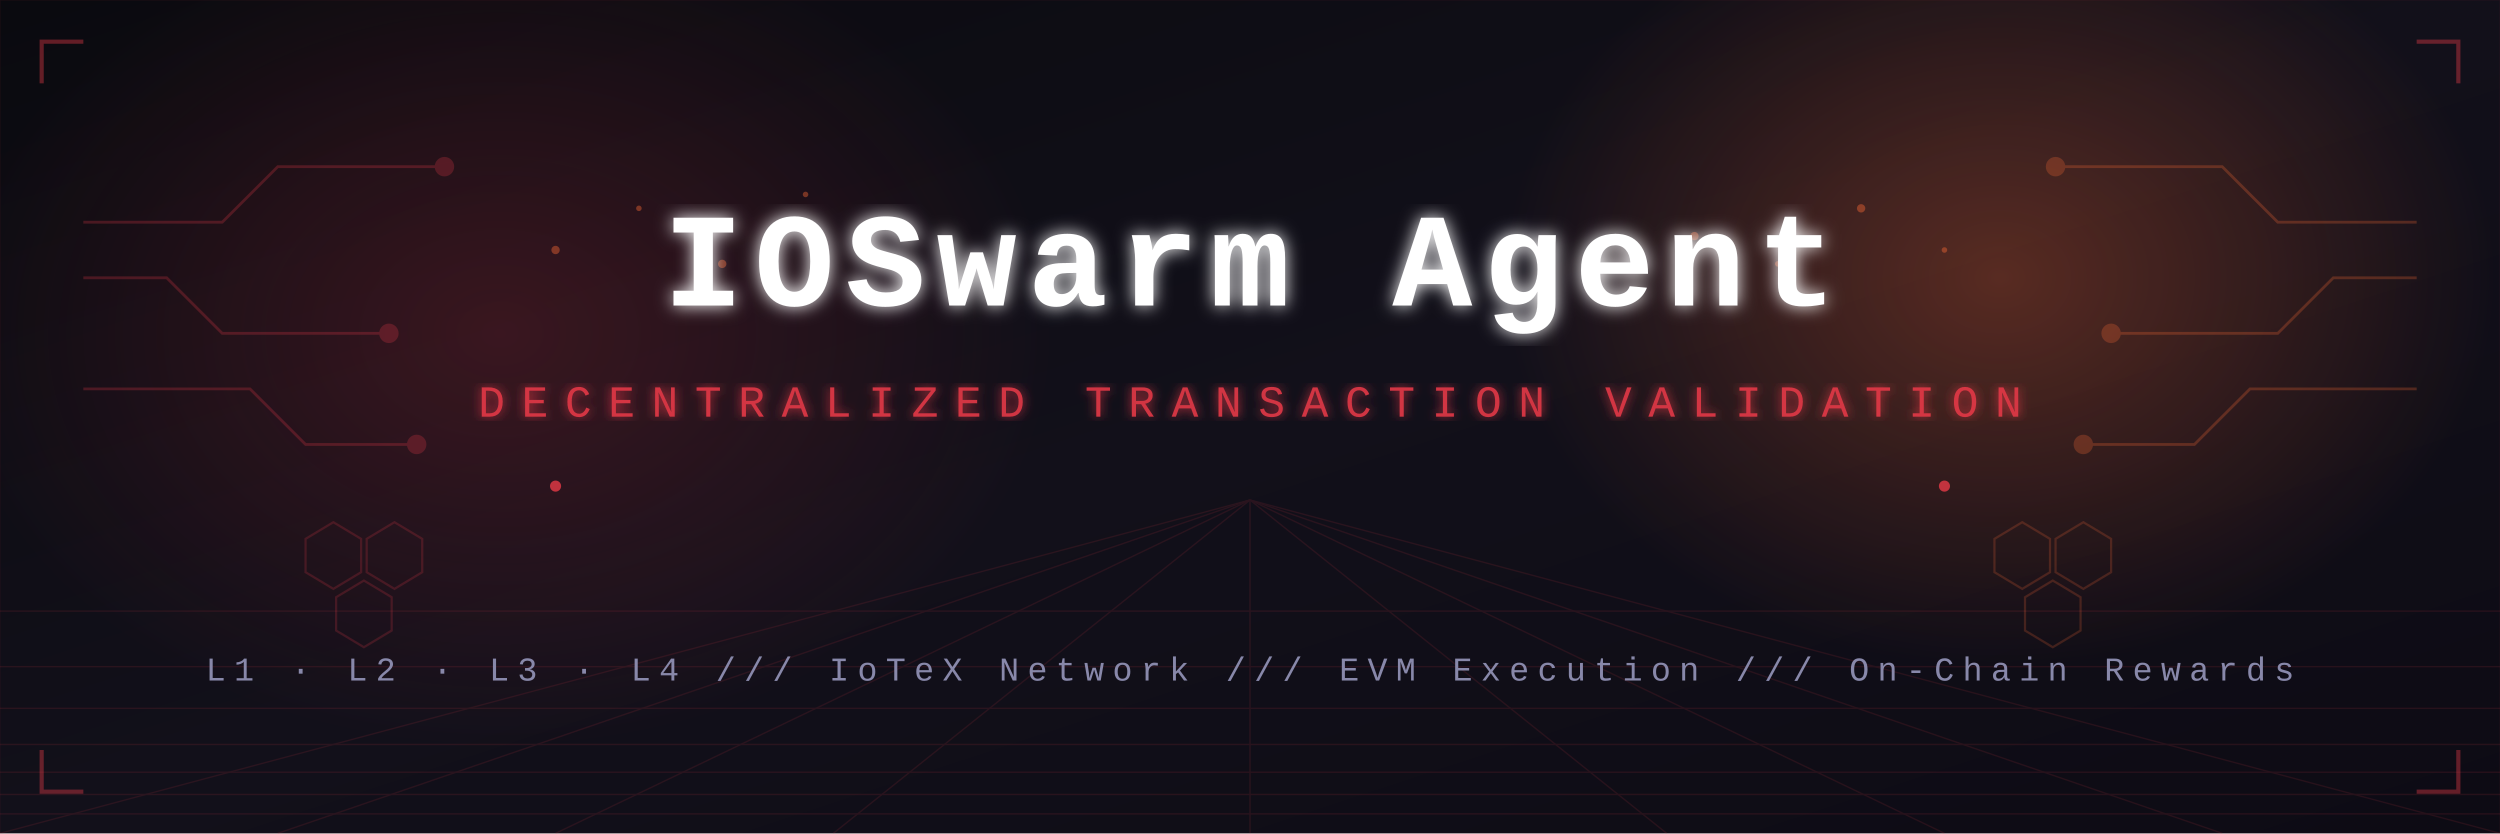
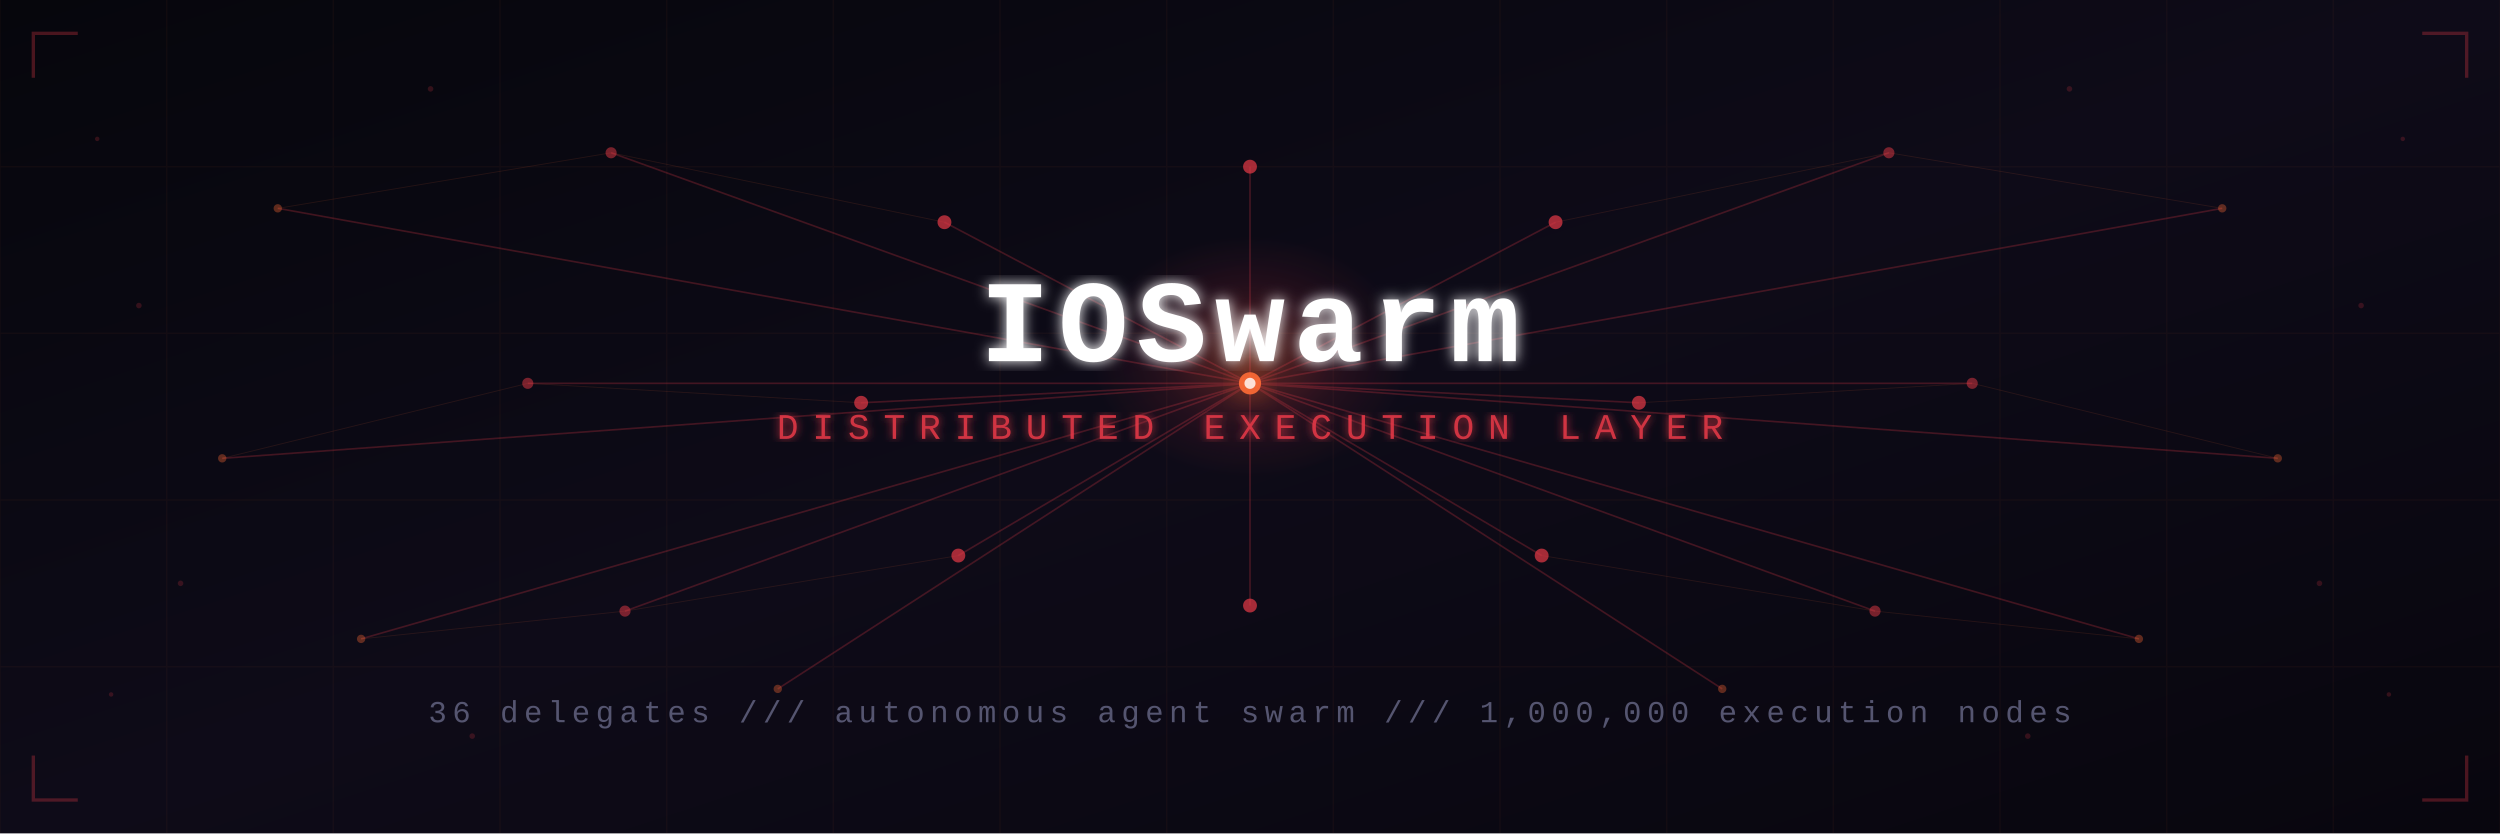
<svg xmlns="http://www.w3.org/2000/svg" width="900" height="300" viewBox="0 0 900 300">
  <defs>
    <linearGradient id="bg" x1="0%" y1="0%" x2="100%" y2="100%">
-       <stop offset="0%" style="stop-color:#0a0a0f;stop-opacity:1" />
-       <stop offset="50%" style="stop-color:#12101a;stop-opacity:1" />
-       <stop offset="100%" style="stop-color:#0d0b14;stop-opacity:1" />
+       <stop offset="0%" style="stop-color:#06060c;stop-opacity:1" />
+       <stop offset="50%" style="stop-color:#0e0b18;stop-opacity:1" />
+       <stop offset="100%" style="stop-color:#08060e;stop-opacity:1" />
    </linearGradient>
    <linearGradient id="glow" x1="0%" y1="0%" x2="100%" y2="0%">
-       <stop offset="0%" style="stop-color:#e63946;stop-opacity:0.8" />
-       <stop offset="50%" style="stop-color:#ff6b35;stop-opacity:1" />
-       <stop offset="100%" style="stop-color:#e63946;stop-opacity:0.8" />
+       <stop offset="0%" style="stop-color:#e63946;stop-opacity:0.6" />
+       <stop offset="50%" style="stop-color:#ff6b35;stop-opacity:0.9" />
+       <stop offset="100%" style="stop-color:#e63946;stop-opacity:0.6" />
    </linearGradient>
-     <linearGradient id="gridGlow" x1="0%" y1="0%" x2="0%" y2="100%">
-       <stop offset="0%" style="stop-color:#e63946;stop-opacity:0.15" />
+     <radialGradient id="coreGlow" cx="50%" cy="46%" r="18%">
+       <stop offset="0%" style="stop-color:#ff6b35;stop-opacity:0.35" />
+       <stop offset="60%" style="stop-color:#e63946;stop-opacity:0.1" />
      <stop offset="100%" style="stop-color:#e63946;stop-opacity:0" />
-     </linearGradient>
-     <radialGradient id="orb1" cx="50%" cy="50%" r="50%">
-       <stop offset="0%" style="stop-color:#ff6b35;stop-opacity:0.3" />
+     </radialGradient>
+     <radialGradient id="nodeGlow" cx="50%" cy="50%" r="50%">
+       <stop offset="0%" style="stop-color:#ff6b35;stop-opacity:0.6" />
      <stop offset="100%" style="stop-color:#ff6b35;stop-opacity:0" />
    </radialGradient>
-     <radialGradient id="orb2" cx="50%" cy="50%" r="50%">
-       <stop offset="0%" style="stop-color:#e63946;stop-opacity:0.2" />
-       <stop offset="100%" style="stop-color:#e63946;stop-opacity:0" />
-     </radialGradient>
    <filter id="textGlow">
-       <feGaussianBlur stdDeviation="3" result="blur" />
+       <feGaussianBlur stdDeviation="2.5" result="blur" />
      <feMerge>
        <feMergeNode in="blur" />
        <feMergeNode in="SourceGraphic" />
      </feMerge>
    </filter>
    <filter id="softGlow">
-       <feGaussianBlur stdDeviation="2" result="blur" />
+       <feGaussianBlur stdDeviation="1.5" result="blur" />
      <feMerge>
        <feMergeNode in="blur" />
        <feMergeNode in="SourceGraphic" />
      </feMerge>
    </filter>
+     <filter id="nodeBlur">
+       <feGaussianBlur stdDeviation="3" />
+     </filter>
  </defs>
  <rect width="900" height="300" fill="url(#bg)" />
-   <g opacity="0.12" stroke="#e63946" stroke-width="0.5">
-     <line x1="0" y1="220" x2="900" y2="220" />
-     <line x1="0" y1="240" x2="900" y2="240" />
-     <line x1="0" y1="255" x2="900" y2="255" />
-     <line x1="0" y1="268" x2="900" y2="268" />
-     <line x1="0" y1="278" x2="900" y2="278" />
-     <line x1="0" y1="286" x2="900" y2="286" />
-     <line x1="0" y1="293" x2="900" y2="293" />
-     <line x1="450" y1="180" x2="0" y2="300" />
-     <line x1="450" y1="180" x2="100" y2="300" />
-     <line x1="450" y1="180" x2="200" y2="300" />
-     <line x1="450" y1="180" x2="300" y2="300" />
-     <line x1="450" y1="180" x2="450" y2="300" />
-     <line x1="450" y1="180" x2="600" y2="300" />
-     <line x1="450" y1="180" x2="700" y2="300" />
-     <line x1="450" y1="180" x2="800" y2="300" />
-     <line x1="450" y1="180" x2="900" y2="300" />
+   <g opacity="0.04" stroke="#ff6b35">
+     <line x1="0" y1="0" x2="0" y2="300" stroke-width="0.5" />
+     <line x1="60" y1="0" x2="60" y2="300" stroke-width="0.5" />
+     <line x1="120" y1="0" x2="120" y2="300" stroke-width="0.5" />
+     <line x1="180" y1="0" x2="180" y2="300" stroke-width="0.5" />
+     <line x1="240" y1="0" x2="240" y2="300" stroke-width="0.5" />
+     <line x1="300" y1="0" x2="300" y2="300" stroke-width="0.5" />
+     <line x1="360" y1="0" x2="360" y2="300" stroke-width="0.5" />
+     <line x1="420" y1="0" x2="420" y2="300" stroke-width="0.5" />
+     <line x1="480" y1="0" x2="480" y2="300" stroke-width="0.5" />
+     <line x1="540" y1="0" x2="540" y2="300" stroke-width="0.5" />
+     <line x1="600" y1="0" x2="600" y2="300" stroke-width="0.5" />
+     <line x1="660" y1="0" x2="660" y2="300" stroke-width="0.5" />
+     <line x1="720" y1="0" x2="720" y2="300" stroke-width="0.5" />
+     <line x1="780" y1="0" x2="780" y2="300" stroke-width="0.5" />
+     <line x1="840" y1="0" x2="840" y2="300" stroke-width="0.5" />
+     <line x1="900" y1="0" x2="900" y2="300" stroke-width="0.5" />
+     <line x1="0" y1="60" x2="900" y2="60" stroke-width="0.5" />
+     <line x1="0" y1="120" x2="900" y2="120" stroke-width="0.5" />
+     <line x1="0" y1="180" x2="900" y2="180" stroke-width="0.5" />
+     <line x1="0" y1="240" x2="900" y2="240" stroke-width="0.5" />
  </g>
-   <ellipse cx="180" cy="120" rx="200" ry="150" fill="url(#orb2)" />
-   <ellipse cx="720" cy="100" rx="180" ry="140" fill="url(#orb1)" />
-   <g stroke="#e63946" stroke-width="1" fill="none" opacity="0.25">
-     <path d="M 30 80 L 80 80 L 100 60 L 160 60" />
-     <path d="M 30 100 L 60 100 L 80 120 L 140 120" />
-     <path d="M 30 140 L 90 140 L 110 160 L 150 160" />
-     <circle cx="160" cy="60" r="3" fill="#e63946" />
-     <circle cx="140" cy="120" r="3" fill="#e63946" />
-     <circle cx="150" cy="160" r="3" fill="#e63946" />
+   <ellipse cx="450" cy="138" rx="160" ry="120" fill="url(#coreGlow)" />
+   <g stroke="#e63946" stroke-width="0.6" opacity="0.25">
+     <line x1="450" y1="138" x2="340" y2="80" />
+     <line x1="450" y1="138" x2="560" y2="80" />
+     <line x1="450" y1="138" x2="310" y2="145" />
+     <line x1="450" y1="138" x2="590" y2="145" />
+     <line x1="450" y1="138" x2="345" y2="200" />
+     <line x1="450" y1="138" x2="555" y2="200" />
+     <line x1="450" y1="138" x2="450" y2="60" />
+     <line x1="450" y1="138" x2="450" y2="218" />
+     <line x1="450" y1="138" x2="220" y2="55" />
+     <line x1="450" y1="138" x2="680" y2="55" />
+     <line x1="450" y1="138" x2="190" y2="138" />
+     <line x1="450" y1="138" x2="710" y2="138" />
+     <line x1="450" y1="138" x2="225" y2="220" />
+     <line x1="450" y1="138" x2="675" y2="220" />
+     <line x1="450" y1="138" x2="100" y2="75" />
+     <line x1="450" y1="138" x2="800" y2="75" />
+     <line x1="450" y1="138" x2="80" y2="165" />
+     <line x1="450" y1="138" x2="820" y2="165" />
+     <line x1="450" y1="138" x2="130" y2="230" />
+     <line x1="450" y1="138" x2="770" y2="230" />
+     <line x1="450" y1="138" x2="280" y2="248" />
+     <line x1="450" y1="138" x2="620" y2="248" />
  </g>
-   <g stroke="#ff6b35" stroke-width="1" fill="none" opacity="0.25">
-     <path d="M 870 80 L 820 80 L 800 60 L 740 60" />
-     <path d="M 870 100 L 840 100 L 820 120 L 760 120" />
-     <path d="M 870 140 L 810 140 L 790 160 L 750 160" />
-     <circle cx="740" cy="60" r="3" fill="#ff6b35" />
-     <circle cx="760" cy="120" r="3" fill="#ff6b35" />
-     <circle cx="750" cy="160" r="3" fill="#ff6b35" />
+   <g stroke="#ff6b35" stroke-width="0.3" opacity="0.12">
+     <line x1="340" y1="80" x2="220" y2="55" />
+     <line x1="560" y1="80" x2="680" y2="55" />
+     <line x1="310" y1="145" x2="190" y2="138" />
+     <line x1="590" y1="145" x2="710" y2="138" />
+     <line x1="345" y1="200" x2="225" y2="220" />
+     <line x1="555" y1="200" x2="675" y2="220" />
+     <line x1="220" y1="55" x2="100" y2="75" />
+     <line x1="680" y1="55" x2="800" y2="75" />
+     <line x1="190" y1="138" x2="80" y2="165" />
+     <line x1="710" y1="138" x2="820" y2="165" />
+     <line x1="225" y1="220" x2="130" y2="230" />
+     <line x1="675" y1="220" x2="770" y2="230" />
  </g>
-   <g transform="translate(120, 200)" opacity="0.2" stroke="#e63946" fill="none" stroke-width="0.8">
-     <polygon points="0,-12 10,-6 10,6 0,12 -10,6 -10,-6" />
-     <polygon points="22,-12 32,-6 32,6 22,12 12,6 12,-6" />
-     <polygon points="11,9 21,15 21,27 11,33 1,27 1,15" />
+   <circle cx="450" cy="138" r="8" fill="#ff6b35" opacity="0.15" filter="url(#nodeBlur)" />
+   <circle cx="450" cy="138" r="4" fill="#ff6b35" opacity="0.9" />
+   <circle cx="450" cy="138" r="2" fill="#ffffff" opacity="0.8" />
+   <g fill="#e63946" opacity="0.7">
+     <circle cx="340" cy="80" r="2.5" />
+     <circle cx="560" cy="80" r="2.5" />
+     <circle cx="310" cy="145" r="2.5" />
+     <circle cx="590" cy="145" r="2.5" />
+     <circle cx="345" cy="200" r="2.5" />
+     <circle cx="555" cy="200" r="2.5" />
+     <circle cx="450" cy="60" r="2.5" />
+     <circle cx="450" cy="218" r="2.5" />
  </g>
-   <g transform="translate(750, 200)" opacity="0.2" stroke="#ff6b35" fill="none" stroke-width="0.8">
-     <polygon points="0,-12 10,-6 10,6 0,12 -10,6 -10,-6" />
-     <polygon points="-22,-12 -12,-6 -12,6 -22,12 -32,6 -32,-6" />
-     <polygon points="-11,9 -1,15 -1,27 -11,33 -21,27 -21,15" />
+   <g fill="#e63946" opacity="0.5">
+     <circle cx="220" cy="55" r="2" />
+     <circle cx="680" cy="55" r="2" />
+     <circle cx="190" cy="138" r="2" />
+     <circle cx="710" cy="138" r="2" />
+     <circle cx="225" cy="220" r="2" />
+     <circle cx="675" cy="220" r="2" />
  </g>
-   <g fill="#ff6b35" opacity="0.4">
-     <circle cx="200" cy="90" r="1.5" />
-     <circle cx="230" cy="75" r="1" />
-     <circle cx="260" cy="95" r="1.5" />
-     <circle cx="290" cy="70" r="1" />
-     <circle cx="610" cy="85" r="1.5" />
-     <circle cx="640" cy="95" r="1" />
-     <circle cx="670" cy="75" r="1.5" />
-     <circle cx="700" cy="90" r="1" />
+   <g fill="#ff6b35" opacity="0.35">
+     <circle cx="100" cy="75" r="1.5" />
+     <circle cx="800" cy="75" r="1.5" />
+     <circle cx="80" cy="165" r="1.5" />
+     <circle cx="820" cy="165" r="1.5" />
+     <circle cx="130" cy="230" r="1.5" />
+     <circle cx="770" cy="230" r="1.5" />
+     <circle cx="280" cy="248" r="1.5" />
+     <circle cx="620" cy="248" r="1.5" />
  </g>
-   <line x1="200" y1="175" x2="700" y2="175" stroke="url(#glow)" stroke-width="1" opacity="0.6" />
-   <circle cx="200" cy="175" r="2" fill="#e63946" opacity="0.8" />
-   <circle cx="700" cy="175" r="2" fill="#e63946" opacity="0.8" />
-   <text x="450" y="110" text-anchor="middle" font-family="monospace, 'Courier New'" font-size="48" font-weight="bold" fill="#ffffff" filter="url(#textGlow)" letter-spacing="4">
-     IOSwarm Agent
+   <g fill="#e63946" opacity="0.2">
+     <circle cx="50" cy="110" r="1" />
+     <circle cx="850" cy="110" r="1" />
+     <circle cx="65" cy="210" r="1" />
+     <circle cx="835" cy="210" r="1" />
+     <circle cx="155" cy="32" r="1" />
+     <circle cx="745" cy="32" r="1" />
+     <circle cx="170" cy="265" r="1" />
+     <circle cx="730" cy="265" r="1" />
+     <circle cx="35" cy="50" r="0.8" />
+     <circle cx="865" cy="50" r="0.8" />
+     <circle cx="40" cy="250" r="0.8" />
+     <circle cx="860" cy="250" r="0.8" />
+   </g>
+   <line x1="250" y1="178" x2="650" y2="178" stroke="url(#glow)" stroke-width="0.8" opacity="0.5" />
+   <text x="450" y="130" text-anchor="middle" font-family="'SF Mono', 'Fira Code', monospace, 'Courier New'" font-size="42" font-weight="bold" fill="#ffffff" filter="url(#textGlow)" letter-spacing="3">
+     IOSwarm
  </text>
-   <text x="450" y="150" text-anchor="middle" font-family="monospace, 'Courier New'" font-size="16" fill="#e63946" filter="url(#softGlow)" letter-spacing="6" opacity="0.9">
-     DECENTRALIZED TRANSACTION VALIDATION
+   <text x="450" y="158" text-anchor="middle" font-family="'SF Mono', 'Fira Code', monospace, 'Courier New'" font-size="13" fill="#e63946" filter="url(#softGlow)" letter-spacing="5" opacity="0.9">
+     DISTRIBUTED EXECUTION LAYER
  </text>
-   <text x="450" y="245" text-anchor="middle" font-family="monospace, 'Courier New'" font-size="12" fill="#8888aa" letter-spacing="3">
-     L1 · L2 · L3 · L4  ///  IoTeX Network  ///  EVM Execution  ///  On-Chain Rewards
+   <text x="450" y="260" text-anchor="middle" font-family="'SF Mono', 'Fira Code', monospace, 'Courier New'" font-size="11" fill="#555570" letter-spacing="2">
+     36 delegates  ///  autonomous agent swarm  ///  1,000,000 execution nodes
  </text>
-   <g stroke="#e63946" stroke-width="1.5" fill="none" opacity="0.4">
-     <path d="M 15 30 L 15 15 L 30 15" />
-     <path d="M 870 15 L 885 15 L 885 30" />
-     <path d="M 15 270 L 15 285 L 30 285" />
-     <path d="M 870 285 L 885 285 L 885 270" />
+   <g stroke="#e63946" stroke-width="1.2" fill="none" opacity="0.3">
+     <path d="M 12 28 L 12 12 L 28 12" />
+     <path d="M 872 12 L 888 12 L 888 28" />
+     <path d="M 12 272 L 12 288 L 28 288" />
+     <path d="M 872 288 L 888 288 L 888 272" />
  </g>
-   <rect x="0" y="0" width="900" height="300" fill="none" stroke="#e63946" stroke-width="0.3" opacity="0.1" />
</svg>
